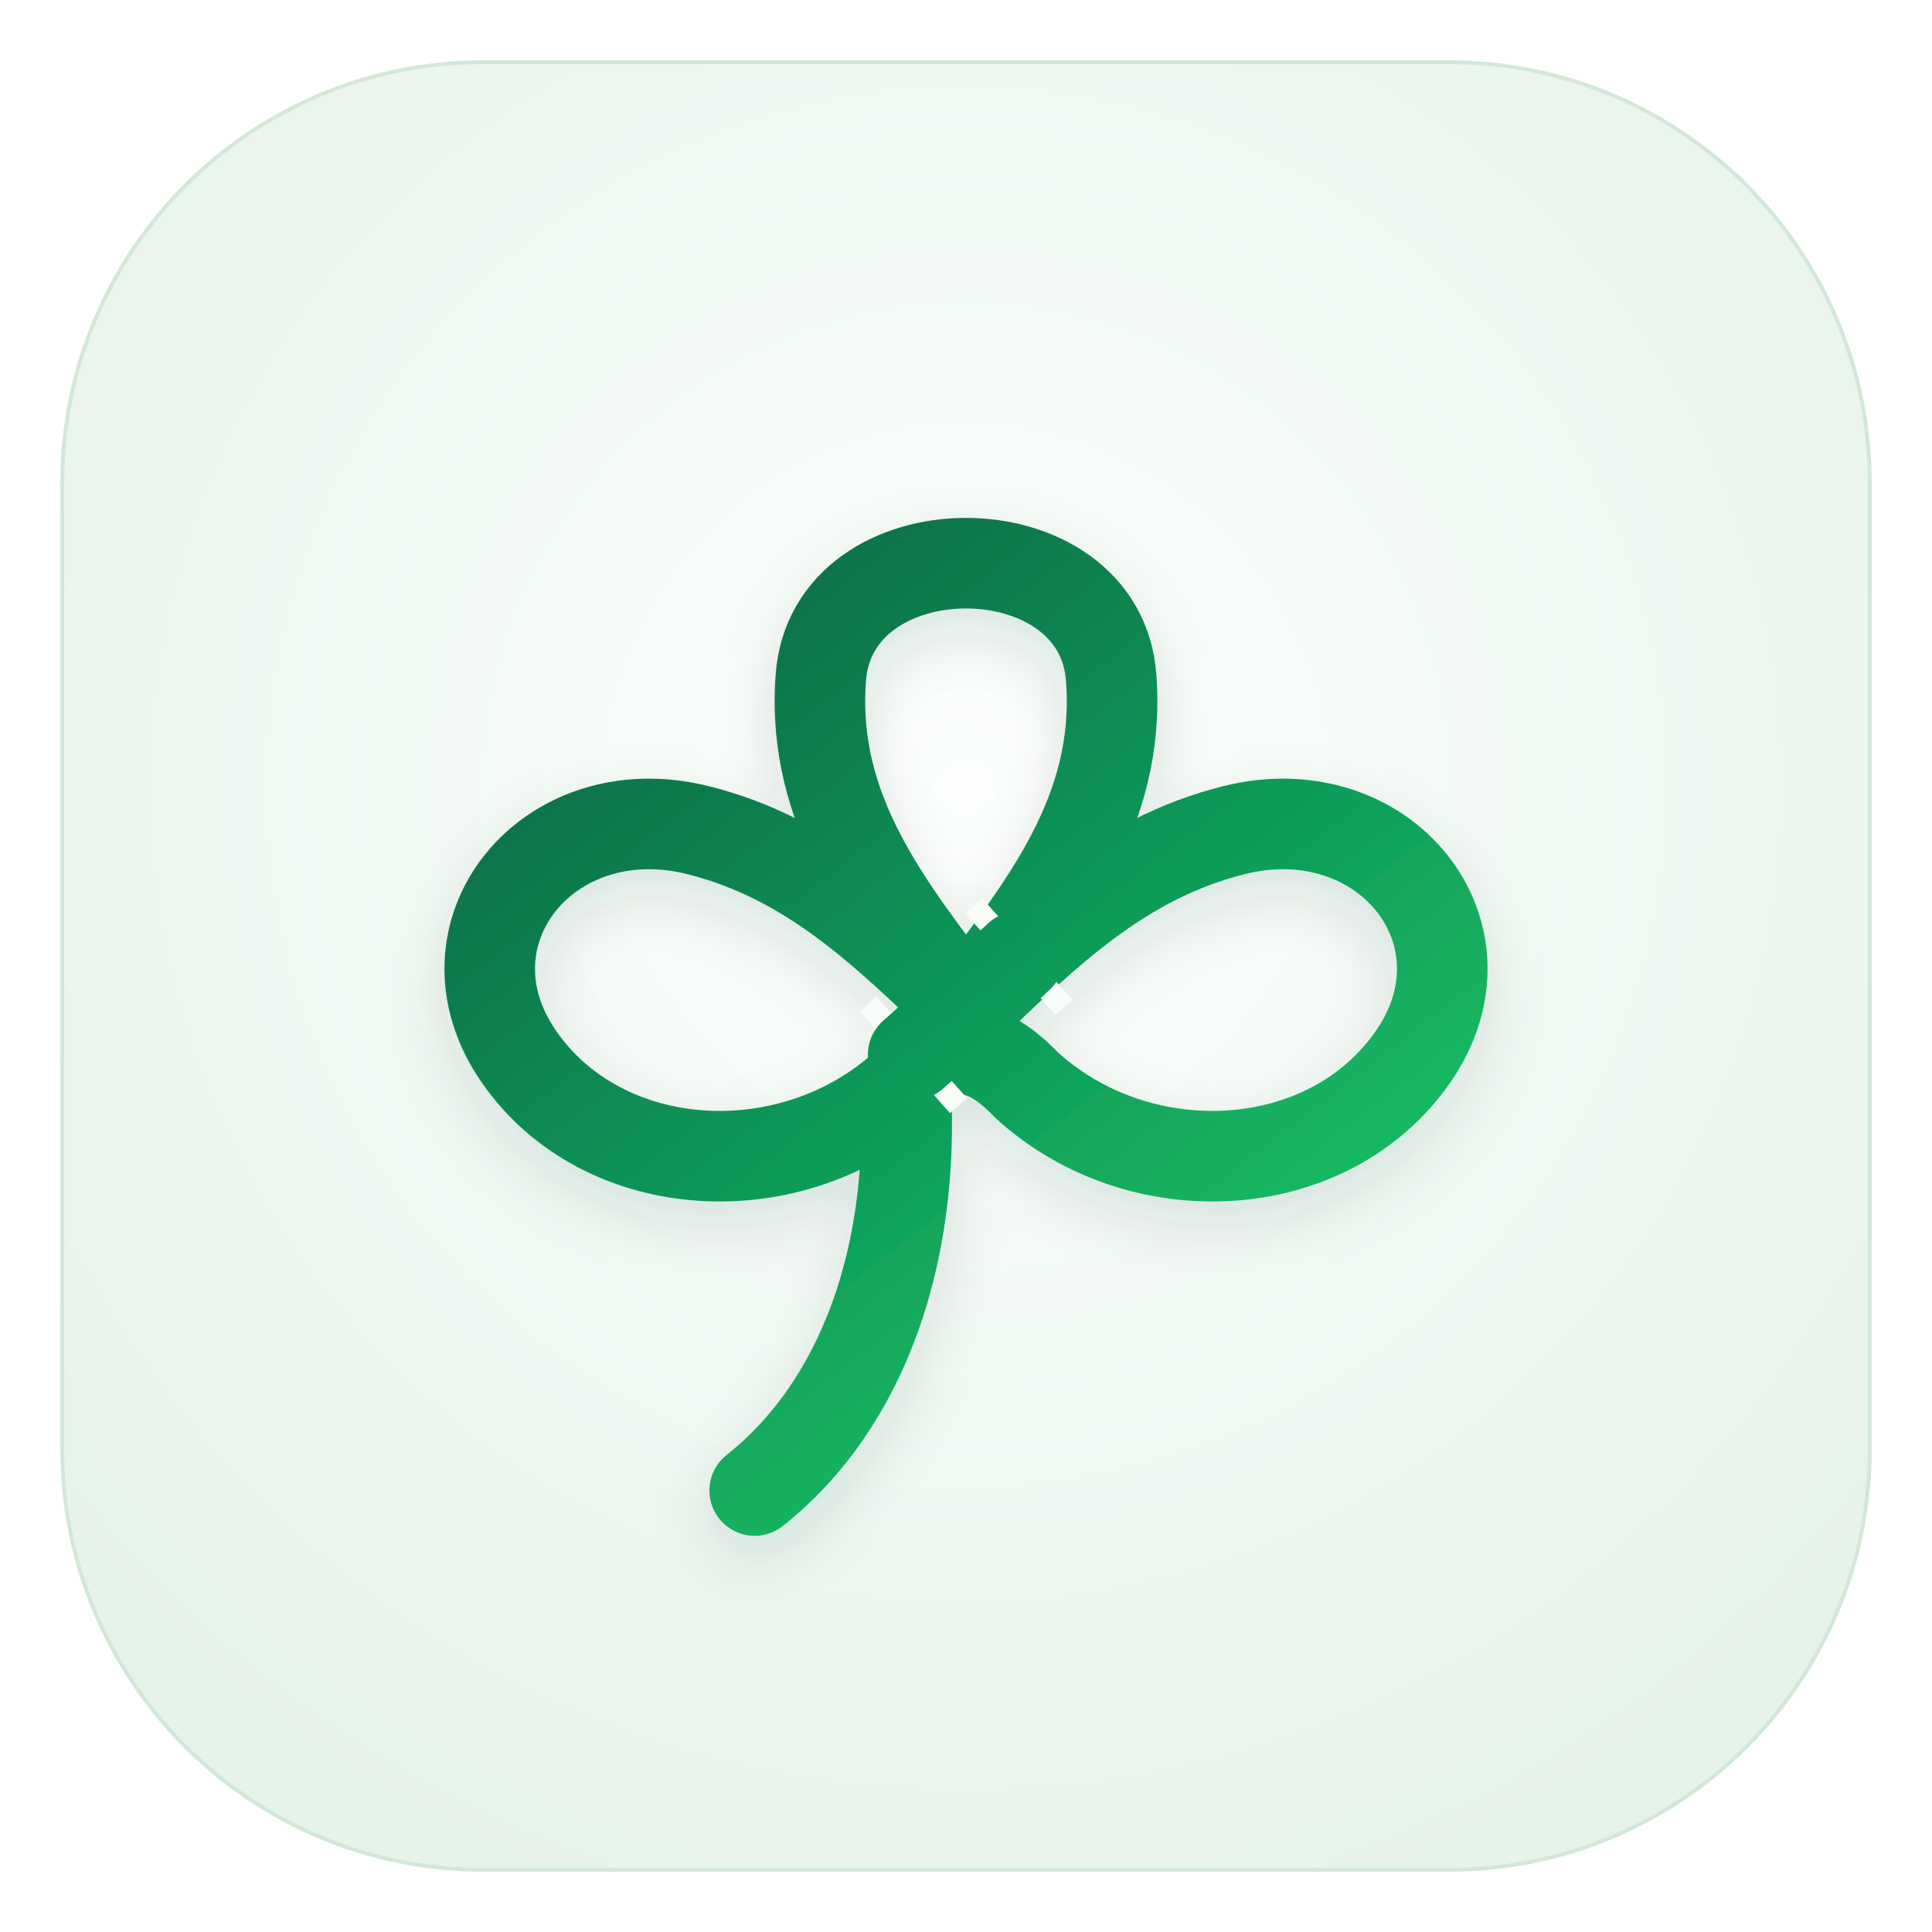
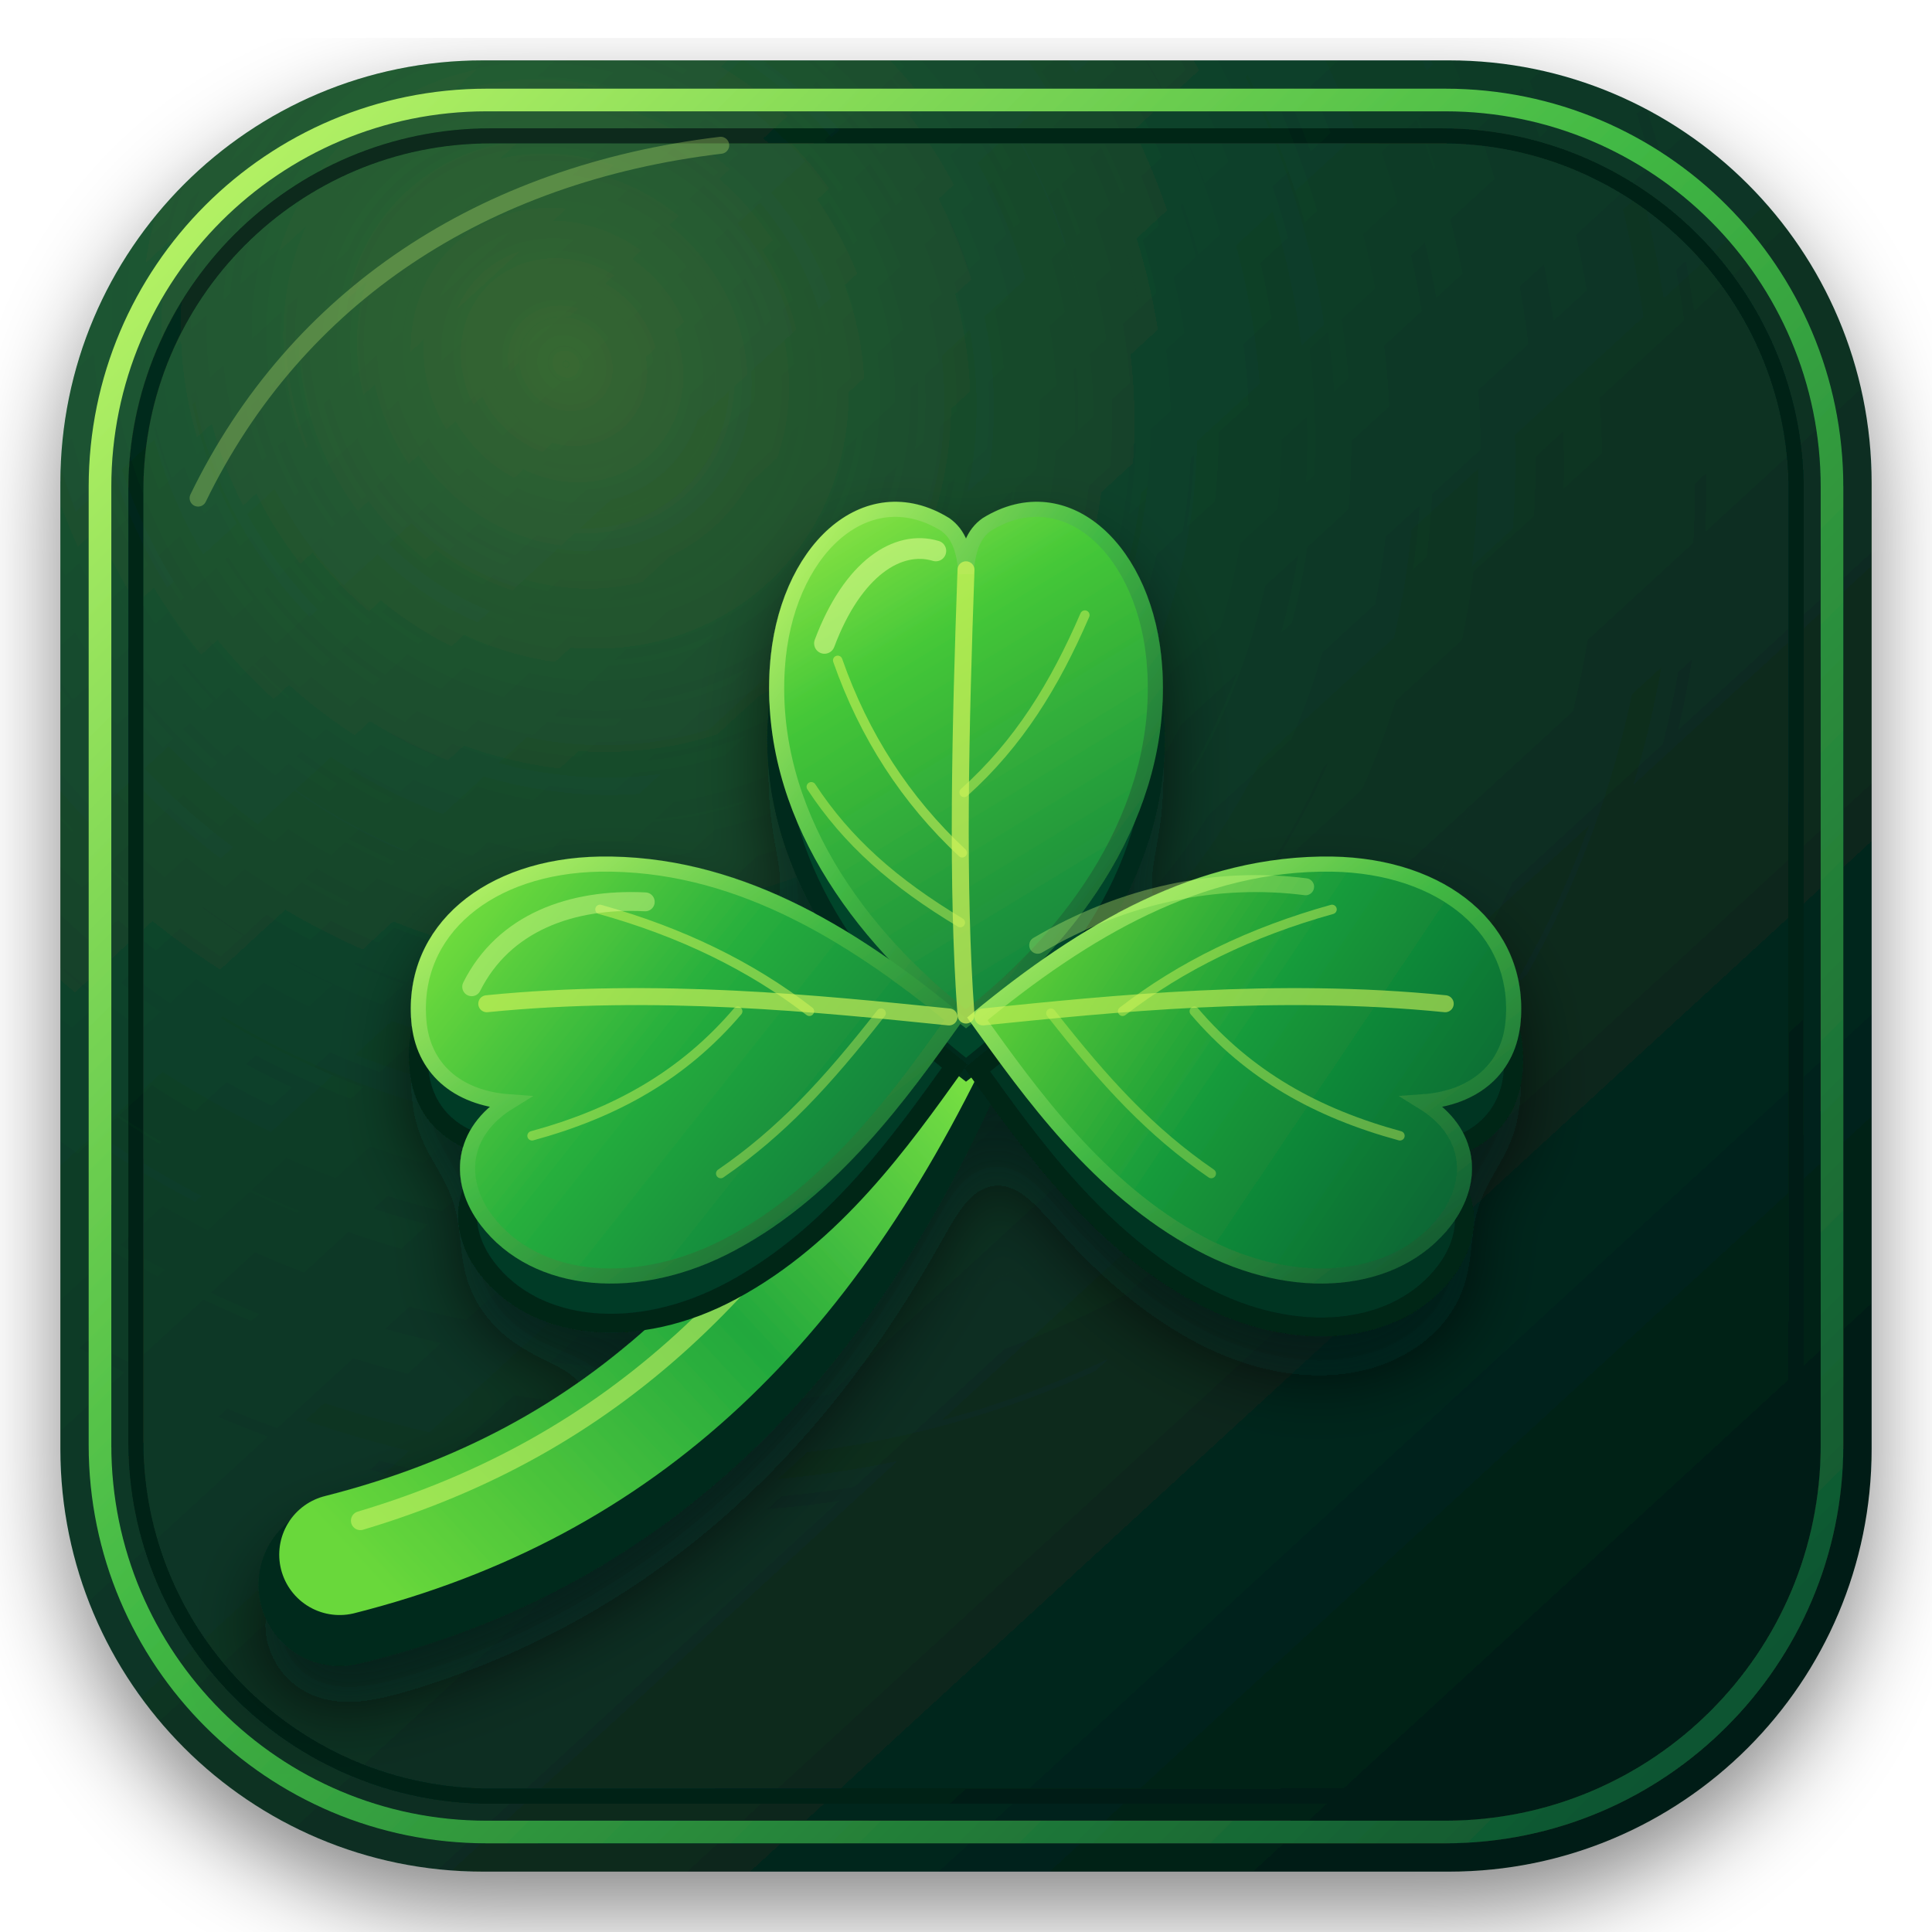
<svg xmlns="http://www.w3.org/2000/svg" width="1024" height="1024" viewBox="0 0 1024 1024" fill="none">
  <defs>
-     <radialGradient id="tile" cx="0" cy="0" r="1" gradientUnits="userSpaceOnUse" gradientTransform="translate(512 418) rotate(90) scale(680)">
-       <stop stop-color="#FBFEFC" />
-       <stop offset="1" stop-color="#E4F2E8" />
+     <linearGradient id="tile" x1="112" y1="78" x2="904" y2="940" gradientUnits="userSpaceOnUse">
+       <stop stop-color="#174B2E" />
+       <stop offset="0.48" stop-color="#0A3525" />
+       <stop offset="1" stop-color="#031A14" />
+     </linearGradient>
+     <radialGradient id="tileLight" cx="0" cy="0" r="1" gradientUnits="userSpaceOnUse" gradientTransform="translate(300 190) rotate(49) scale(680 610)">
+       <stop stop-color="#A7D84A" stop-opacity="0.25" />
+       <stop offset="0.52" stop-color="#2D8D45" stop-opacity="0.08" />
+       <stop offset="1" stop-color="#001C13" stop-opacity="0" />
    </radialGradient>
-     <linearGradient id="ribbon" x1="288" y1="260" x2="690" y2="780" gradientUnits="userSpaceOnUse">
-       <stop stop-color="#075F43" />
-       <stop offset="0.48" stop-color="#0A9254" />
-       <stop offset="1" stop-color="#20C96A" />
+     <linearGradient id="leafTop" x1="412" y1="248" x2="594" y2="548" gradientUnits="userSpaceOnUse">
+       <stop stop-color="#A7EF4A" />
+       <stop offset="0.34" stop-color="#45C838" />
+       <stop offset="1" stop-color="#08743E" />
    </linearGradient>
-     <filter id="lift" x="140" y="130" width="750" height="760" filterUnits="userSpaceOnUse" color-interpolation-filters="sRGB">
-       <feDropShadow dx="0" dy="12" stdDeviation="15" flood-color="#06402D" flood-opacity="0.12" />
+     <linearGradient id="leafLeft" x1="236" y1="456" x2="498" y2="664" gradientUnits="userSpaceOnUse">
+       <stop stop-color="#7DE43E" />
+       <stop offset="0.45" stop-color="#26AE3D" />
+       <stop offset="1" stop-color="#076A3B" />
+     </linearGradient>
+     <linearGradient id="leafRight" x1="522" y1="472" x2="802" y2="660" gradientUnits="userSpaceOnUse">
+       <stop stop-color="#72DE36" />
+       <stop offset="0.48" stop-color="#15993A" />
+       <stop offset="1" stop-color="#075932" />
+     </linearGradient>
+     <linearGradient id="stem" x1="190" y1="828" x2="520" y2="522" gradientUnits="userSpaceOnUse">
+       <stop stop-color="#69D83B" />
+       <stop offset="0.52" stop-color="#22A83C" />
+       <stop offset="1" stop-color="#8BEC45" />
+     </linearGradient>
+     <linearGradient id="rim" x1="0" y1="0" x2="1" y2="1">
+       <stop stop-color="#C5FA6A" />
+       <stop offset="0.45" stop-color="#42B944" />
+       <stop offset="1" stop-color="#06462E" />
+     </linearGradient>
+     <filter id="tileShadow" x="0" y="0" width="1024" height="1024" filterUnits="userSpaceOnUse">
+       <feDropShadow dx="0" dy="20" stdDeviation="24" flood-color="#00120C" flood-opacity="0.48" />
+     </filter>
+     <filter id="leafShadow" x="40" y="100" width="944" height="840" filterUnits="userSpaceOnUse">
+       <feDropShadow dx="0" dy="22" stdDeviation="18" flood-color="#001A10" flood-opacity="0.60" />
+     </filter>
+     <filter id="softGlow" x="100" y="100" width="824" height="824" filterUnits="userSpaceOnUse">
+       <feGaussianBlur stdDeviation="8" />
    </filter>
  </defs>
-   <rect x="32" y="32" width="960" height="960" rx="224" fill="url(#tile)" />
-   <rect x="33" y="33" width="958" height="958" rx="223" stroke="#D2E7D7" stroke-width="2" />
-   <path d="M400 790            C458 744 485 664 480 575             C420 630 320 625 275 560            C230 495 290 420 370 440            C430 455 470 495 512 535             C470 480 430 430 435 360            C440 278 584 278 589 360            C594 430 554 480 512 535             C554 495 594 455 654 440            C734 420 794 495 749 560            C704 625 604 630 544 575             C520 550 500 550 480 575" fill="none" stroke="url(#ribbon)" stroke-width="48" stroke-linecap="round" stroke-linejoin="round" filter="url(#lift)" />
-   <g stroke="#F8FCF9" stroke-width="12" stroke-linecap="butt">
-     <path d="M460 532 L508 586" />
-     <path d="M516 480 L564 534" />
+   <g filter="url(#tileShadow)">
+     <rect x="32" y="32" width="960" height="960" rx="224" fill="url(#tile)" />
+     <rect x="32" y="32" width="960" height="960" rx="224" fill="url(#tileLight)" />
+     <rect x="53" y="53" width="918" height="918" rx="205" stroke="url(#rim)" stroke-width="12" />
+     <rect x="72" y="72" width="880" height="880" rx="188" stroke="#001E15" stroke-width="8" stroke-opacity="0.8" />
  </g>
-   <path d="M484 559 C501 544 520 526 540 507" fill="none" stroke="url(#ribbon)" stroke-width="48" stroke-linecap="round" />
+   <path d="M105 264 C157 157 256 92 382 77" stroke="#D8FF7A" stroke-width="9" stroke-linecap="round" opacity="0.28" />
+   <g filter="url(#leafShadow)">
+     <path d="M180 840 C330 804 435 700 505 523" stroke="#002C1C" stroke-width="86" stroke-linecap="round" />
+     <path d="M180 824 C330 786 430 690 505 523" stroke="url(#stem)" stroke-width="64" stroke-linecap="round" />
+     <path d="M191 806 C325 766 414 680 489 539" stroke="#D8FA67" stroke-width="10" stroke-linecap="round" opacity="0.52" />
+     <path d="M512 540 C455 496 407 430 412 354 C416 292 459 252 501 278 C508 283 511 291 512 304 C513 291 516 283 523 278 C565 252 608 292 612 354 C617 430 569 496 512 540Z" fill="#03442A" transform="translate(0 27)" stroke="#002B1B" stroke-width="10" />
+     <path d="M506 540 C449 493 388 457 318 458 C259 459 218 493 222 541 C224 566 242 582 270 584 C244 600 242 626 258 647 C284 681 338 686 388 659 C442 630 478 579 506 540Z" fill="#033B27" transform="translate(0 25)" stroke="#002819" stroke-width="10" />
+     <path d="M518 540 C575 493 636 457 706 458 C765 459 806 493 802 541 C800 566 782 582 754 584 C780 600 782 626 766 647 C740 681 686 686 636 659 C582 630 546 579 518 540Z" fill="#033522" transform="translate(0 27)" stroke="#002518" stroke-width="10" />
+     <path d="M512 540 C455 496 407 430 412 354 C416 292 459 252 501 278 C508 283 511 291 512 304 C513 291 516 283 523 278 C565 252 608 292 612 354 C617 430 569 496 512 540Z" fill="url(#leafTop)" stroke="url(#rim)" stroke-width="8" />
+     <path d="M506 540 C449 493 388 457 318 458 C259 459 218 493 222 541 C224 566 242 582 270 584 C244 600 242 626 258 647 C284 681 338 686 388 659 C442 630 478 579 506 540Z" fill="url(#leafLeft)" stroke="url(#rim)" stroke-width="8" />
+     <path d="M518 540 C575 493 636 457 706 458 C765 459 806 493 802 541 C800 566 782 582 754 584 C780 600 782 626 766 647 C740 681 686 686 636 659 C582 630 546 579 518 540Z" fill="url(#leafRight)" stroke="url(#rim)" stroke-width="8" />
+   </g>
+   <g fill="none" stroke="#D5F65A" stroke-linecap="round" stroke-linejoin="round">
+     <path d="M512 538 C507 470 509 386 512 302" stroke-width="9" opacity="0.70" />
+     <path d="M510 452 C480 424 458 390 444 350" stroke-width="5" opacity="0.55" />
+     <path d="M511 420 C540 394 559 363 575 326" stroke-width="5" opacity="0.48" />
+     <path d="M509 489 C474 468 449 446 430 417" stroke-width="5" opacity="0.44" />
+     <path d="M503 539 C434 532 348 523 258 532" stroke-width="9" opacity="0.64" />
+     <path d="M429 536 C398 512 361 494 318 482" stroke-width="5" opacity="0.50" />
+     <path d="M391 536 C362 570 326 590 282 602" stroke-width="5" opacity="0.46" />
+     <path d="M467 537 C438 574 414 600 382 622" stroke-width="5" opacity="0.40" />
+     <path d="M521 539 C590 532 676 523 766 532" stroke-width="9" opacity="0.58" />
+     <path d="M595 536 C626 512 663 494 706 482" stroke-width="5" opacity="0.46" />
+     <path d="M633 536 C662 570 698 590 742 602" stroke-width="5" opacity="0.42" />
+     <path d="M557 537 C586 574 610 600 642 622" stroke-width="5" opacity="0.36" />
+   </g>
+   <path d="M437 341 C452 301 476 286 496 292" stroke="#E8FF92" stroke-width="11" stroke-linecap="round" opacity="0.55" />
+   <path d="M250 523 C267 489 303 476 342 478" stroke="#E8FF92" stroke-width="10" stroke-linecap="round" opacity="0.42" />
+   <path d="M550 501 C596 474 645 464 692 470" stroke="#CFFF78" stroke-width="9" stroke-linecap="round" opacity="0.34" />
</svg>
